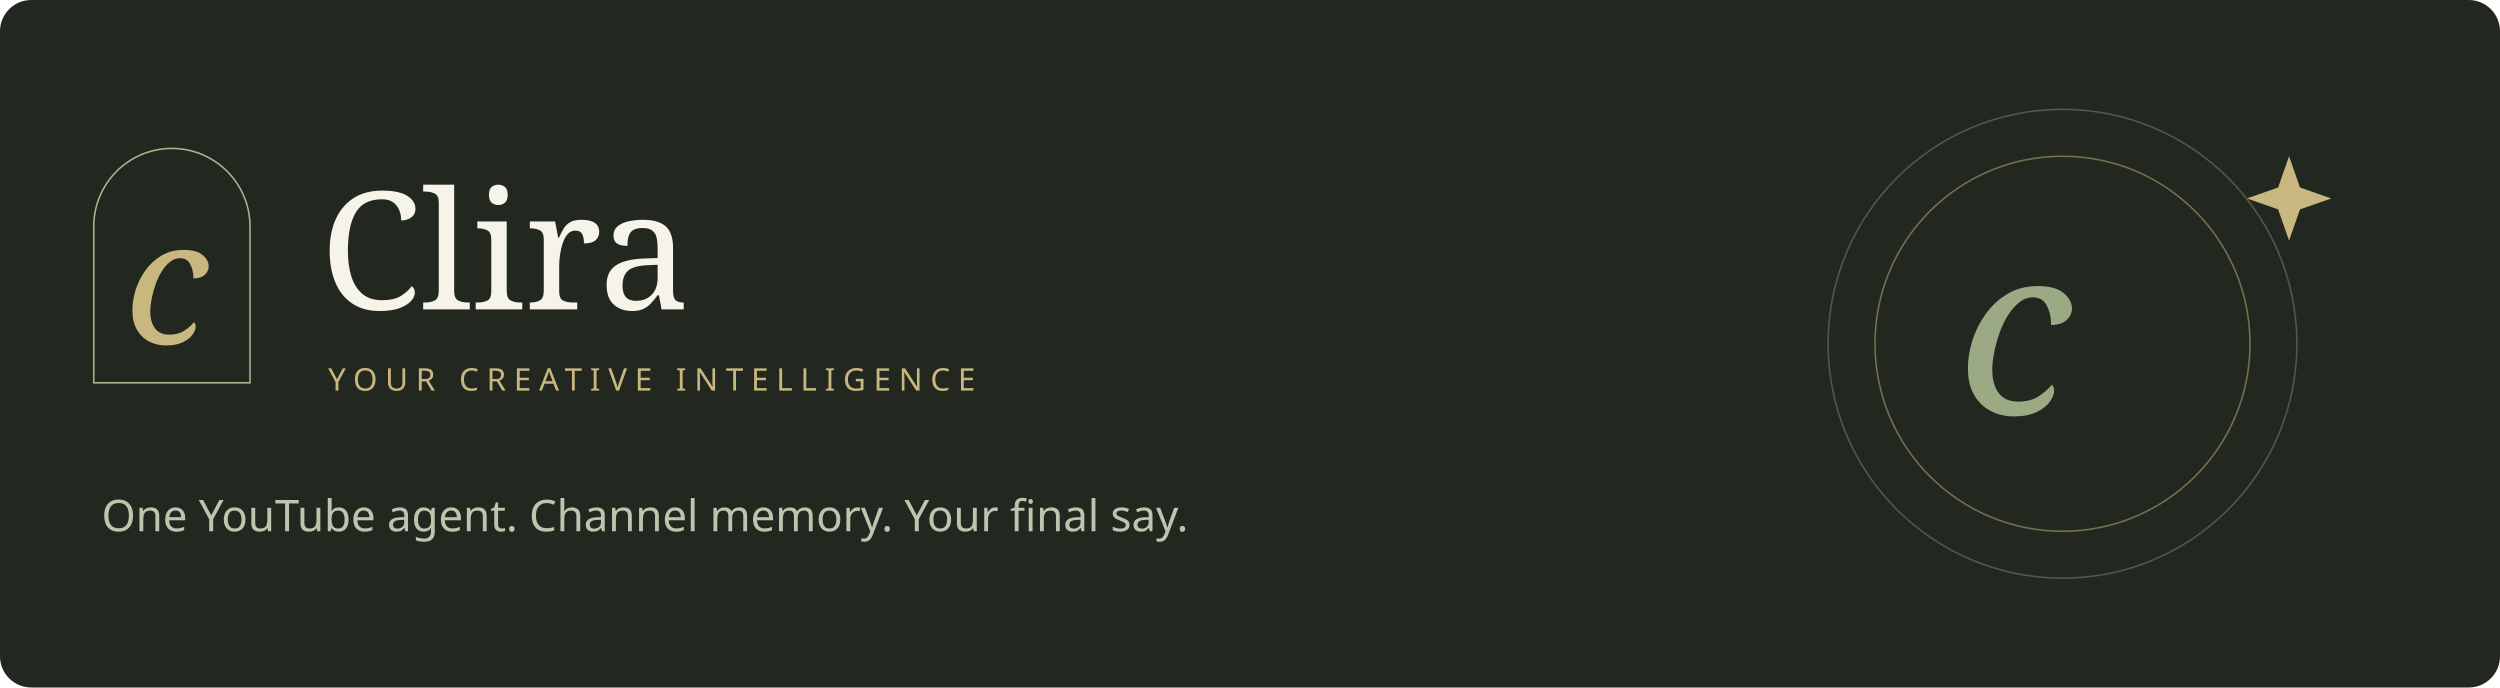
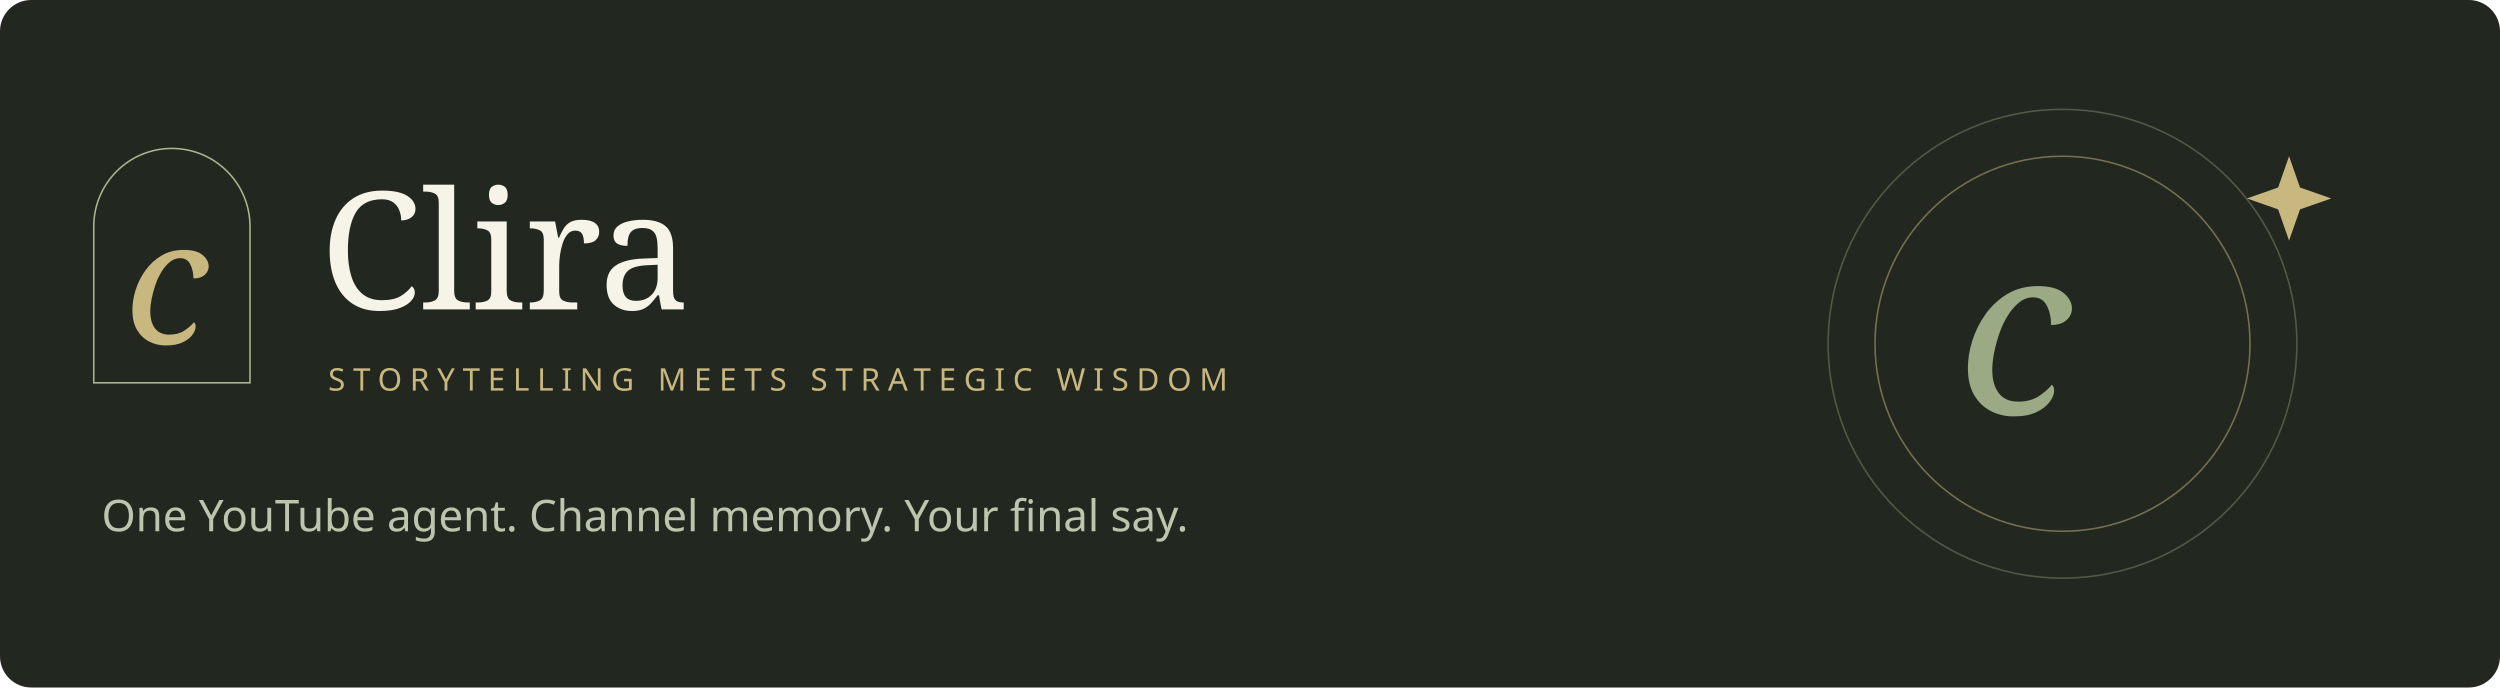
<svg xmlns="http://www.w3.org/2000/svg" width="1600" height="440" viewBox="0 0 1600 440">
  <rect width="1600" height="440" rx="20" fill="#222820" />
  <g fill="none" stroke="#aab58e">
    <circle cx="1320" cy="220" r="150" opacity=".35" />
    <circle cx="1320" cy="220" r="120" stroke="#c9b780" opacity=".5" />
    <path d="M110 95h0a50 50 0 0 1 50 50v100H60V145a50 50 0 0 1 50-50z" />
  </g>
  <g fill="#c9b780">
    <text x="80" y="220" font-family="Georgia,serif" font-style="italic" font-size="110">c</text>
    <path d="m1465 100 7 20 20 7-20 7-7 20-7-20-20-7 20-7z" />
  </g>
  <text x="205" y="198" fill="#f6f4e8" font-family="Georgia,serif" font-size="105">Clira</text>
-   <text x="210" y="250" fill="#c9b780" font-family="sans-serif" font-size="20" letter-spacing="5">YOUR CREATIVE INTELLIGENCE</text>
+   <text x="210" y="250" fill="#c9b780" font-family="sans-serif" font-size="20" letter-spacing="5">STORYTELLING MEETS STRATEGIC WISDOM</text>
  <text x="65" y="340" fill="#bcc5ad" font-family="sans-serif" font-size="28">One YouTube agent. Channel memory. Your final say.</text>
  <text x="1253" y="265" fill="#9ba985" font-family="Georgia,serif" font-size="150" font-style="italic">c</text>
</svg>
